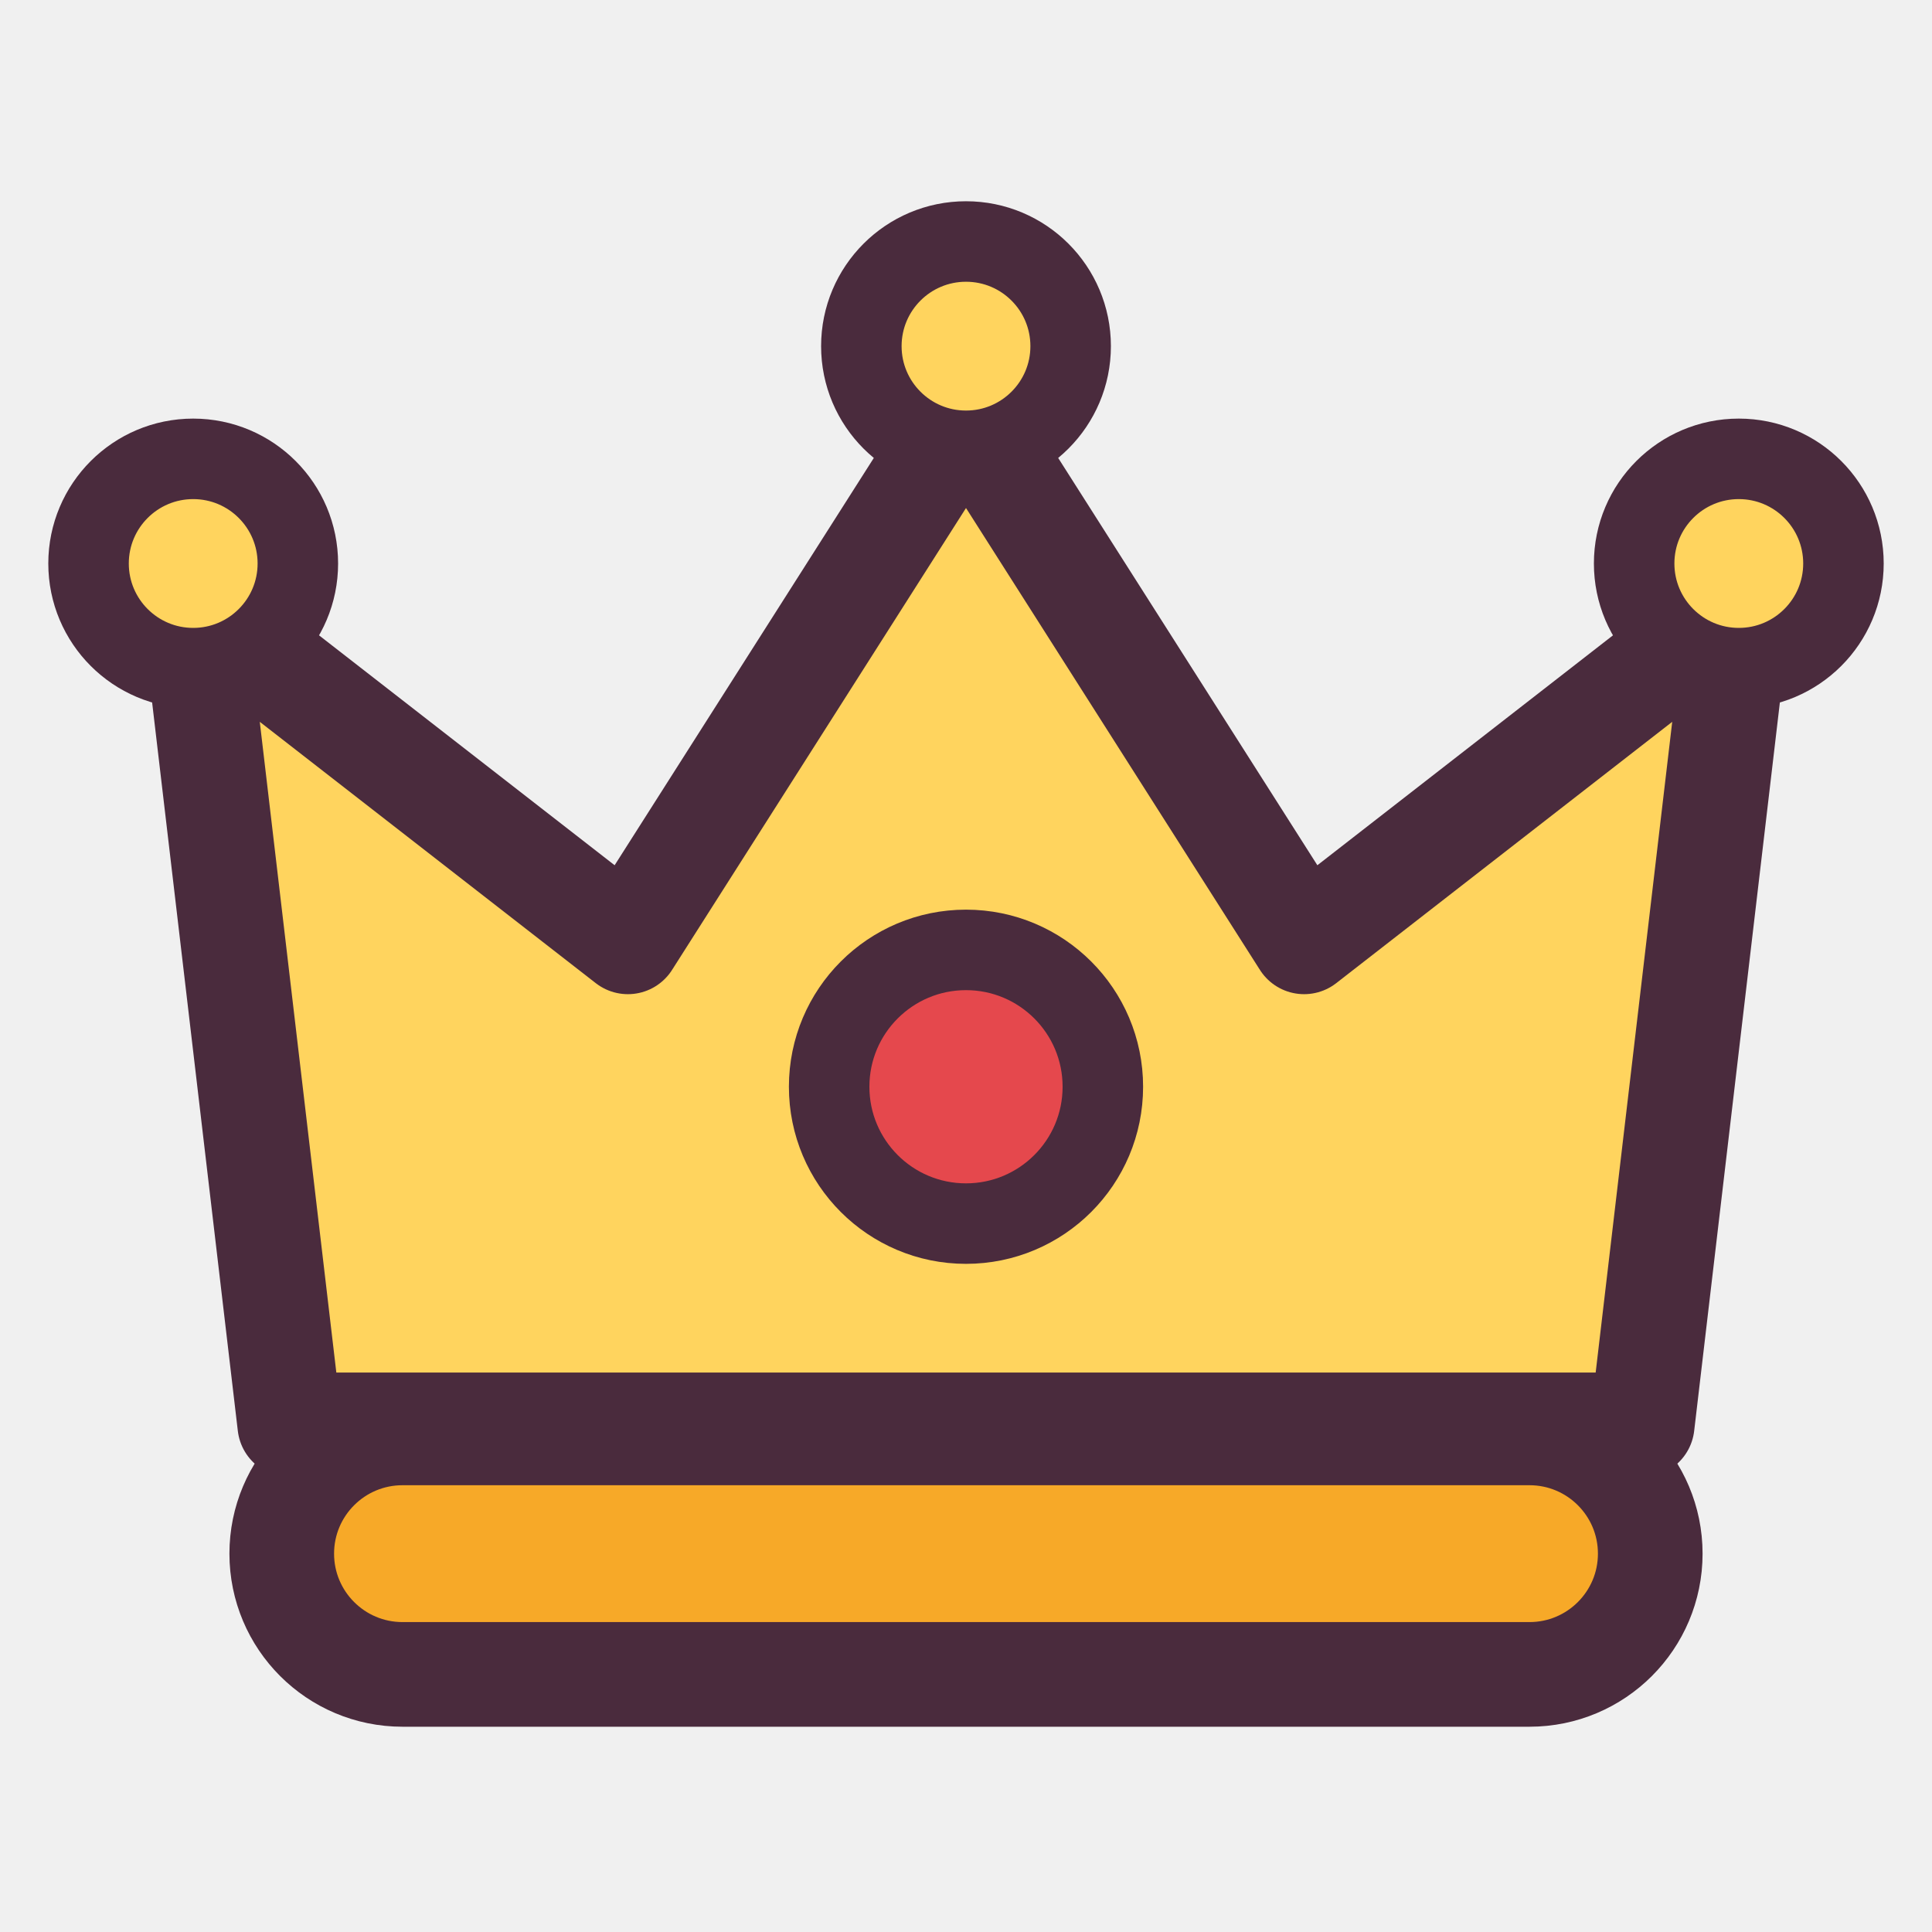
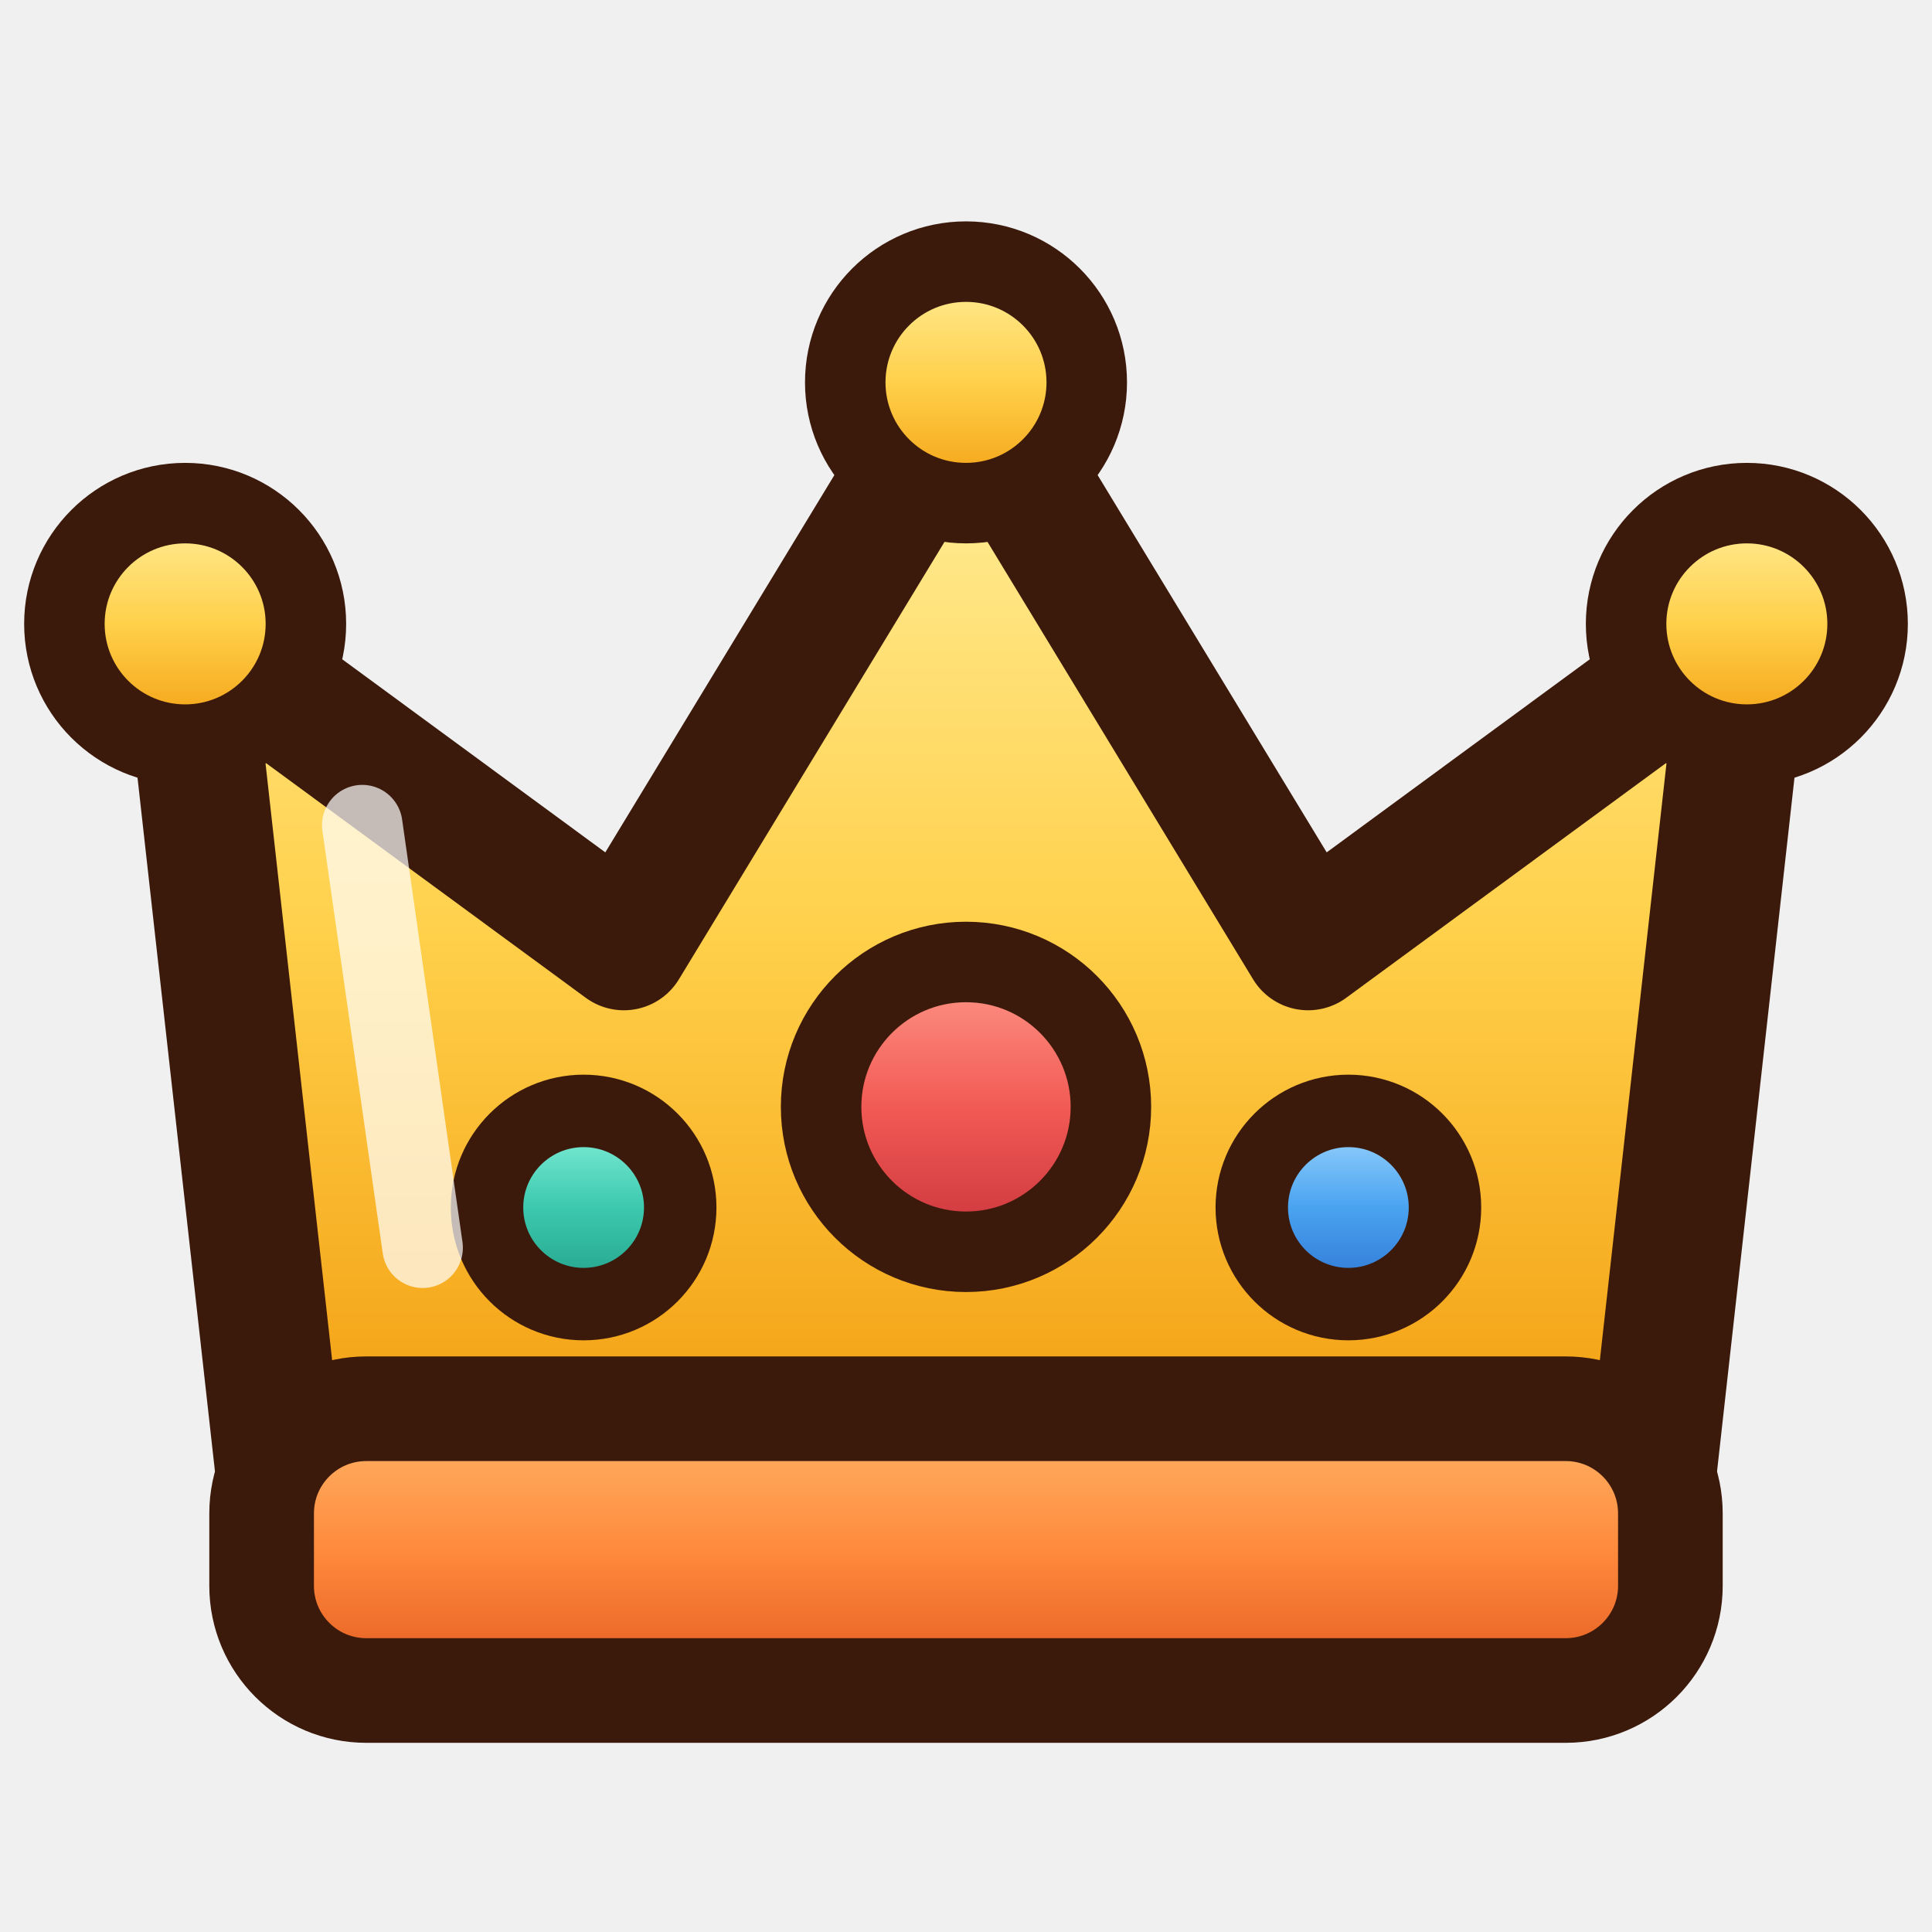
<svg xmlns="http://www.w3.org/2000/svg" width="192" height="192" viewBox="0 0 48 48">
-   <path d="M7.2 35.4L4.8 15l10.8 8.4L24 10.2l8.4 13.2L43.2 15l-2.4 20.4z" fill="#ffd45e" stroke="#4a2b3d" stroke-width="2.6" stroke-linejoin="round" />
-   <rect x="7" y="35.6" width="34" height="6" rx="3" fill="#f7a928" stroke="#4a2b3d" stroke-width="2.6" />
-   <circle cx="24" cy="27" r="3.4" fill="#e5484d" stroke="#4a2b3d" stroke-width="2" />
-   <circle cx="4.8" cy="14" r="2.6" fill="#ffd45e" stroke="#4a2b3d" stroke-width="2" />
-   <circle cx="24" cy="8.6" r="2.6" fill="#ffd45e" stroke="#4a2b3d" stroke-width="2" />
-   <circle cx="43.2" cy="14" r="2.6" fill="#ffd45e" stroke="#4a2b3d" stroke-width="2" />
+   <defs>
+     <linearGradient id="g_gold" x1="0" y1="0" x2="0" y2="1">
+       <stop offset="0" stop-color="#fff0a0" />
+       <stop offset="0.5" stop-color="#ffd04a" />
+       <stop offset="1" stop-color="#f29a0c" />
+     </linearGradient>
+     <linearGradient id="g_orange" x1="0" y1="0" x2="0" y2="1">
+       <stop offset="0" stop-color="#ffb86a" />
+       <stop offset="0.5" stop-color="#ff8a3d" />
+       <stop offset="1" stop-color="#e2581e" />
+     </linearGradient>
+     <linearGradient id="g_red" x1="0" y1="0" x2="0" y2="1">
+       <stop offset="0" stop-color="#ff9a8a" />
+       <stop offset="0.5" stop-color="#f25a55" />
+       <stop offset="1" stop-color="#c8323a" />
+     </linearGradient>
+     <linearGradient id="g_teal" x1="0" y1="0" x2="0" y2="1">
+       <stop offset="0" stop-color="#8ff5e0" />
+       <stop offset="0.5" stop-color="#3cc9ae" />
+       <stop offset="1" stop-color="#1f9a84" />
+     </linearGradient>
+     <linearGradient id="g_blue" x1="0" y1="0" x2="0" y2="1">
+       <stop offset="0" stop-color="#a8dcff" />
+       <stop offset="0.5" stop-color="#4aa3f0" />
+       <stop offset="1" stop-color="#2a6fd0" />
+     </linearGradient>
+   </defs>
+   <path d="M7 37 L4.6 15.5 L15.5 23.5 L24 9.5 L32.5 23.5 L43.4 15.5 L41 37 Z" fill="url(#g_gold)" stroke="#3b1a0c" stroke-width="3.2" stroke-linejoin="round" stroke-linecap="round" />
+   <rect x="6.5" y="35" width="35" height="7" rx="2.6" fill="url(#g_orange)" stroke="#3b1a0c" stroke-width="2.6" stroke-linejoin="round" stroke-linecap="round" />
+   <circle cx="4.6" cy="15.5" r="3" fill="url(#g_gold)" stroke="#3b1a0c" stroke-width="2.0" stroke-linejoin="round" stroke-linecap="round" />
+   <circle cx="24" cy="9.5" r="3" fill="url(#g_gold)" stroke="#3b1a0c" stroke-width="2.0" stroke-linejoin="round" stroke-linecap="round" />
+   <circle cx="43.4" cy="15.5" r="3" fill="url(#g_gold)" stroke="#3b1a0c" stroke-width="2.0" stroke-linejoin="round" stroke-linecap="round" />
+   <circle cx="24" cy="27.5" r="3.6" fill="url(#g_red)" stroke="#3b1a0c" stroke-width="2.0" stroke-linejoin="round" stroke-linecap="round" />
+   <circle cx="14.5" cy="30" r="2.4" fill="url(#g_teal)" stroke="#3b1a0c" stroke-width="1.8" stroke-linejoin="round" stroke-linecap="round" />
+   <circle cx="33.5" cy="30" r="2.4" fill="url(#g_blue)" stroke="#3b1a0c" stroke-width="1.8" stroke-linejoin="round" stroke-linecap="round" />
+   <path d="M9 20.5 L10.5 31" fill="none" stroke="#fff" stroke-opacity="0.7" stroke-width="2.0" stroke-linecap="round" />
</svg>
